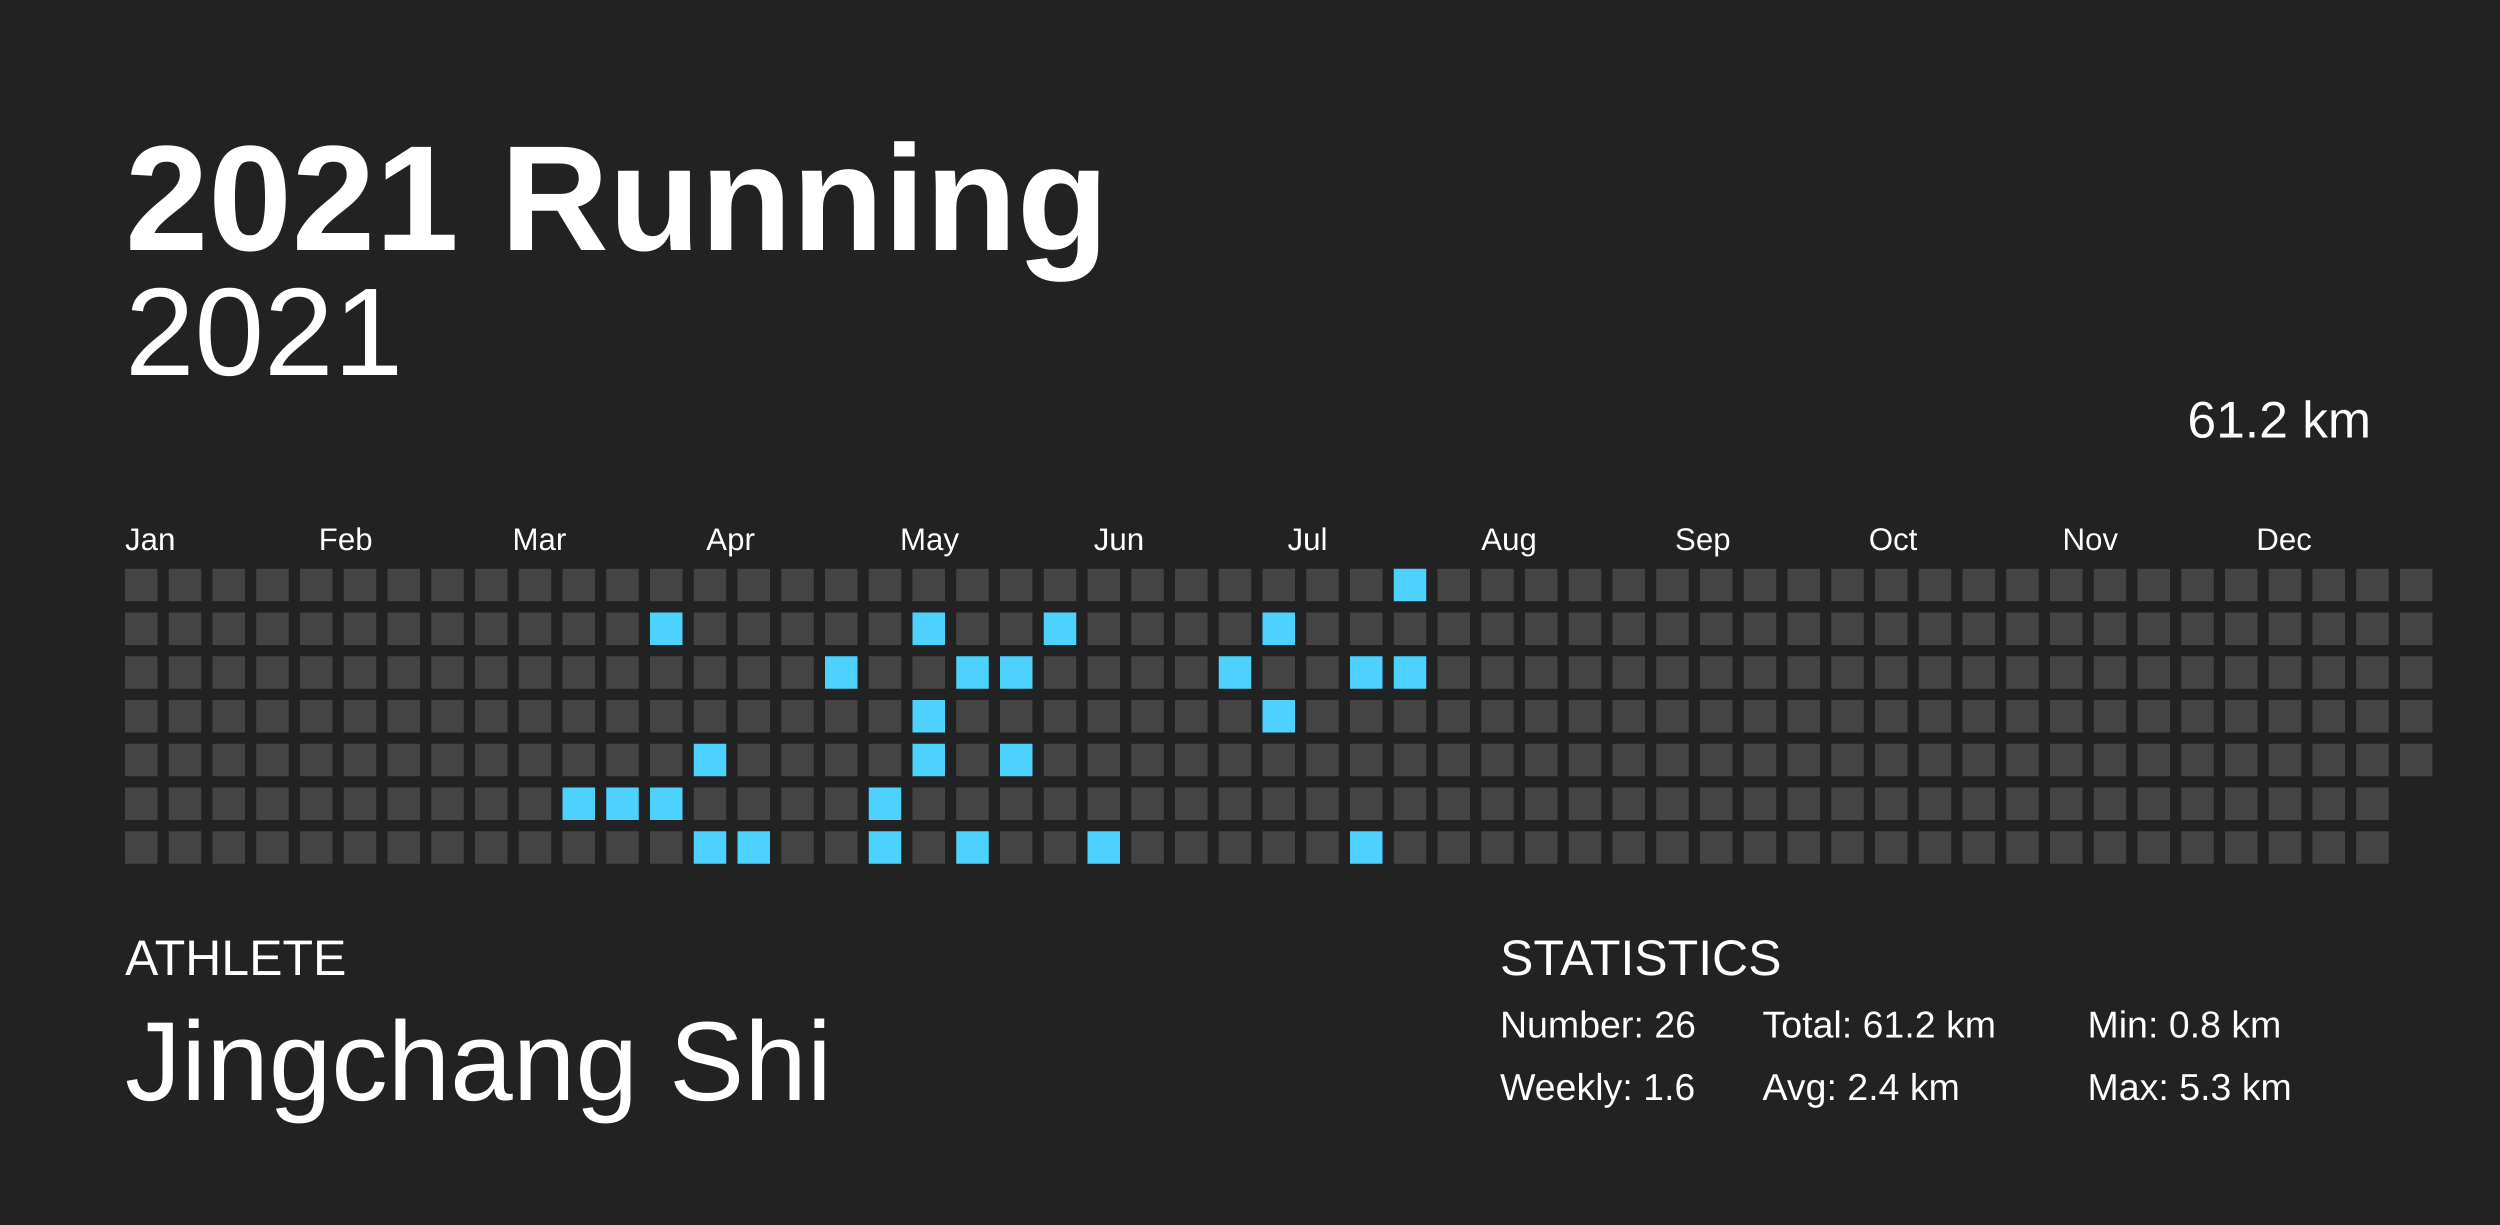
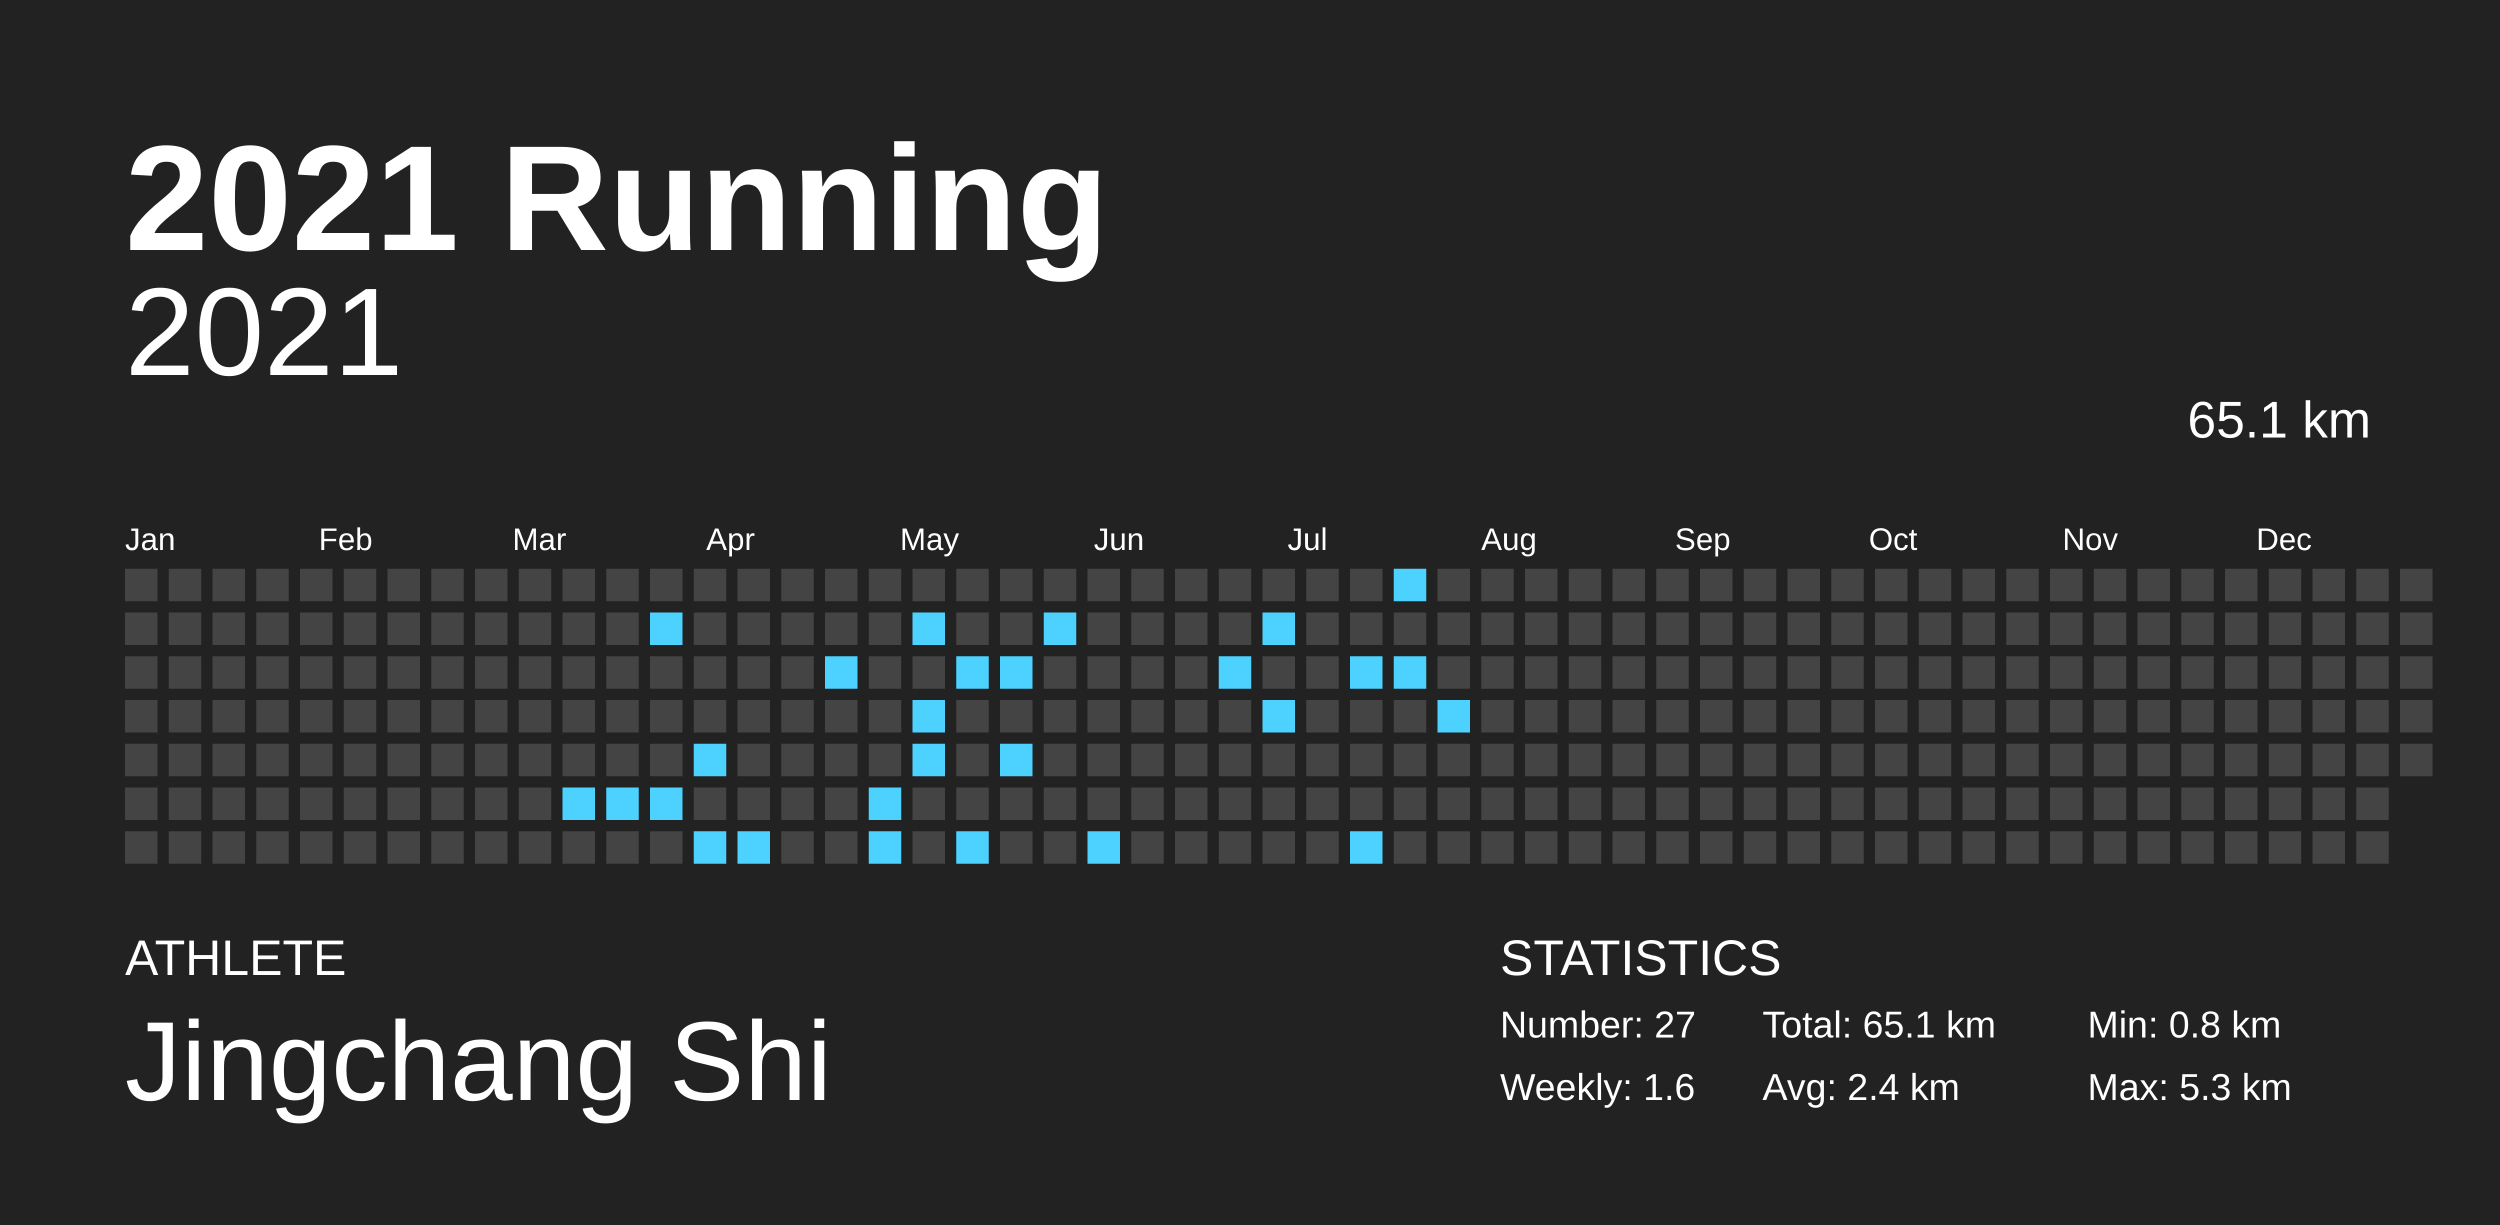
<svg xmlns="http://www.w3.org/2000/svg" baseProfile="full" height="98mm" version="1.1" viewBox="0,0,200,98" width="200mm">
  <defs />
  <rect fill="#222222" height="98" width="200" x="0" y="0" />
  <text fill="#FFFFFF" style="font-size:12px; font-family:Arial; font-weight:bold;" x="10" y="20">2021 Running</text>
  <text fill="#FFFFFF" style="font-size:4px; font-family:Arial" x="10" y="78">ATHLETE</text>
  <text fill="#FFFFFF" style="font-size:9px; font-family:Arial" x="10" y="88">Jingchang Shi</text>
  <text fill="#FFFFFF" style="font-size:4px; font-family:Arial" x="120" y="78">STATISTICS</text>
-   <text fill="#FFFFFF" style="font-size:3px; font-family:Arial" x="120" y="83">Number: 26</text>
+   <text fill="#FFFFFF" style="font-size:3px; font-family:Arial" x="120" y="83">Number: 27</text>
  <text fill="#FFFFFF" style="font-size:3px; font-family:Arial" x="120" y="88">Weekly: 1.6</text>
-   <text fill="#FFFFFF" style="font-size:3px; font-family:Arial" x="141" y="83">Total: 61.2 km</text>
+   <text fill="#FFFFFF" style="font-size:3px; font-family:Arial" x="141" y="83">Total: 65.1 km</text>
  <text fill="#FFFFFF" style="font-size:3px; font-family:Arial" x="141" y="88">Avg: 2.4 km</text>
  <text fill="#FFFFFF" style="font-size:3px; font-family:Arial" x="167" y="83">Min: 0.8 km</text>
  <text fill="#FFFFFF" style="font-size:3px; font-family:Arial" x="167" y="88">Max: 5.3 km</text>
  <text alignment-baseline="hanging" fill="#FFFFFF" style="font-size:10.0px; font-family:Arial;" x="10" y="30">2021</text>
-   <text alignment-baseline="hanging" fill="#FFFFFF" style="font-size:4.125px; font-family:Arial;" x="175" y="35">61.2 km</text>
+   <text alignment-baseline="hanging" fill="#FFFFFF" style="font-size:4.125px; font-family:Arial;" x="175" y="35">65.1 km</text>
  <text fill="#FFFFFF" style="font-size:2.5px; font-family:Arial" x="10.0" y="44">Jan</text>
  <text fill="#FFFFFF" style="font-size:2.5px; font-family:Arial" x="25.5" y="44">Feb</text>
  <text fill="#FFFFFF" style="font-size:2.5px; font-family:Arial" x="41.0" y="44">Mar</text>
  <text fill="#FFFFFF" style="font-size:2.5px; font-family:Arial" x="56.5" y="44">Apr</text>
  <text fill="#FFFFFF" style="font-size:2.5px; font-family:Arial" x="72.0" y="44">May</text>
  <text fill="#FFFFFF" style="font-size:2.5px; font-family:Arial" x="87.5" y="44">Jun</text>
  <text fill="#FFFFFF" style="font-size:2.5px; font-family:Arial" x="103.0" y="44">Jul</text>
  <text fill="#FFFFFF" style="font-size:2.5px; font-family:Arial" x="118.5" y="44">Aug</text>
  <text fill="#FFFFFF" style="font-size:2.5px; font-family:Arial" x="134.0" y="44">Sep</text>
  <text fill="#FFFFFF" style="font-size:2.5px; font-family:Arial" x="149.5" y="44">Oct</text>
  <text fill="#FFFFFF" style="font-size:2.5px; font-family:Arial" x="165.0" y="44">Nov</text>
  <text fill="#FFFFFF" style="font-size:2.5px; font-family:Arial" x="180.5" y="44">Dec</text>
  <rect fill="#444444" height="2.6" width="2.6" x="10.0" y="45.5" />
  <rect fill="#444444" height="2.6" width="2.6" x="10.0" y="49.0" />
  <rect fill="#444444" height="2.6" width="2.6" x="10.0" y="52.5" />
  <rect fill="#444444" height="2.6" width="2.6" x="10.0" y="56.0" />
  <rect fill="#444444" height="2.6" width="2.6" x="10.0" y="59.5" />
  <rect fill="#444444" height="2.6" width="2.6" x="10.0" y="63.0" />
  <rect fill="#444444" height="2.6" width="2.6" x="10.0" y="66.5" />
  <rect fill="#444444" height="2.6" width="2.6" x="13.5" y="45.5" />
  <rect fill="#444444" height="2.6" width="2.6" x="13.5" y="49.0" />
  <rect fill="#444444" height="2.6" width="2.6" x="13.5" y="52.5" />
  <rect fill="#444444" height="2.6" width="2.6" x="13.5" y="56.0" />
  <rect fill="#444444" height="2.6" width="2.6" x="13.5" y="59.5" />
  <rect fill="#444444" height="2.6" width="2.6" x="13.5" y="63.0" />
  <rect fill="#444444" height="2.6" width="2.6" x="13.5" y="66.5" />
  <rect fill="#444444" height="2.6" width="2.6" x="17.0" y="45.5" />
  <rect fill="#444444" height="2.6" width="2.6" x="17.0" y="49.0" />
  <rect fill="#444444" height="2.6" width="2.6" x="17.0" y="52.5" />
  <rect fill="#444444" height="2.6" width="2.6" x="17.0" y="56.0" />
  <rect fill="#444444" height="2.6" width="2.6" x="17.0" y="59.5" />
  <rect fill="#444444" height="2.6" width="2.6" x="17.0" y="63.0" />
  <rect fill="#444444" height="2.6" width="2.6" x="17.0" y="66.5" />
  <rect fill="#444444" height="2.6" width="2.6" x="20.5" y="45.5" />
  <rect fill="#444444" height="2.6" width="2.6" x="20.5" y="49.0" />
  <rect fill="#444444" height="2.6" width="2.6" x="20.5" y="52.5" />
  <rect fill="#444444" height="2.6" width="2.6" x="20.5" y="56.0" />
  <rect fill="#444444" height="2.6" width="2.6" x="20.5" y="59.5" />
  <rect fill="#444444" height="2.6" width="2.6" x="20.5" y="63.0" />
  <rect fill="#444444" height="2.6" width="2.6" x="20.5" y="66.5" />
  <rect fill="#444444" height="2.6" width="2.6" x="24.0" y="45.5" />
  <rect fill="#444444" height="2.6" width="2.6" x="24.0" y="49.0" />
  <rect fill="#444444" height="2.6" width="2.6" x="24.0" y="52.5" />
  <rect fill="#444444" height="2.6" width="2.6" x="24.0" y="56.0" />
  <rect fill="#444444" height="2.6" width="2.6" x="24.0" y="59.5" />
  <rect fill="#444444" height="2.6" width="2.6" x="24.0" y="63.0" />
  <rect fill="#444444" height="2.6" width="2.6" x="24.0" y="66.5" />
  <rect fill="#444444" height="2.6" width="2.6" x="27.5" y="45.5" />
  <rect fill="#444444" height="2.6" width="2.6" x="27.5" y="49.0" />
  <rect fill="#444444" height="2.6" width="2.6" x="27.5" y="52.5" />
  <rect fill="#444444" height="2.6" width="2.6" x="27.5" y="56.0" />
  <rect fill="#444444" height="2.6" width="2.6" x="27.5" y="59.5" />
  <rect fill="#444444" height="2.6" width="2.6" x="27.5" y="63.0" />
  <rect fill="#444444" height="2.6" width="2.6" x="27.5" y="66.5" />
  <rect fill="#444444" height="2.6" width="2.6" x="31.0" y="45.5" />
  <rect fill="#444444" height="2.6" width="2.6" x="31.0" y="49.0" />
  <rect fill="#444444" height="2.6" width="2.6" x="31.0" y="52.5" />
  <rect fill="#444444" height="2.6" width="2.6" x="31.0" y="56.0" />
  <rect fill="#444444" height="2.6" width="2.6" x="31.0" y="59.5" />
  <rect fill="#444444" height="2.6" width="2.6" x="31.0" y="63.0" />
  <rect fill="#444444" height="2.6" width="2.6" x="31.0" y="66.5" />
  <rect fill="#444444" height="2.6" width="2.6" x="34.5" y="45.5" />
  <rect fill="#444444" height="2.6" width="2.6" x="34.5" y="49.0" />
  <rect fill="#444444" height="2.6" width="2.6" x="34.5" y="52.5" />
  <rect fill="#444444" height="2.6" width="2.6" x="34.5" y="56.0" />
  <rect fill="#444444" height="2.6" width="2.6" x="34.5" y="59.5" />
  <rect fill="#444444" height="2.6" width="2.6" x="34.5" y="63.0" />
  <rect fill="#444444" height="2.6" width="2.6" x="34.5" y="66.5" />
  <rect fill="#444444" height="2.6" width="2.6" x="38.0" y="45.5" />
  <rect fill="#444444" height="2.6" width="2.6" x="38.0" y="49.0" />
  <rect fill="#444444" height="2.6" width="2.6" x="38.0" y="52.5" />
  <rect fill="#444444" height="2.6" width="2.6" x="38.0" y="56.0" />
  <rect fill="#444444" height="2.6" width="2.6" x="38.0" y="59.5" />
  <rect fill="#444444" height="2.6" width="2.6" x="38.0" y="63.0" />
  <rect fill="#444444" height="2.6" width="2.6" x="38.0" y="66.5" />
  <rect fill="#444444" height="2.6" width="2.6" x="41.5" y="45.5" />
  <rect fill="#444444" height="2.6" width="2.6" x="41.5" y="49.0" />
  <rect fill="#444444" height="2.6" width="2.6" x="41.5" y="52.5" />
  <rect fill="#444444" height="2.6" width="2.6" x="41.5" y="56.0" />
  <rect fill="#444444" height="2.6" width="2.6" x="41.5" y="59.5" />
  <rect fill="#444444" height="2.6" width="2.6" x="41.5" y="63.0" />
  <rect fill="#444444" height="2.6" width="2.6" x="41.5" y="66.5" />
  <rect fill="#444444" height="2.6" width="2.6" x="45.0" y="45.5" />
  <rect fill="#444444" height="2.6" width="2.6" x="45.0" y="49.0" />
  <rect fill="#444444" height="2.6" width="2.6" x="45.0" y="52.5" />
  <rect fill="#444444" height="2.6" width="2.6" x="45.0" y="56.0" />
  <rect fill="#444444" height="2.6" width="2.6" x="45.0" y="59.5" />
  <rect fill="#4dd2ff" height="2.6" width="2.6" x="45.0" y="63.0" />
  <rect fill="#444444" height="2.6" width="2.6" x="45.0" y="66.5" />
  <rect fill="#444444" height="2.6" width="2.6" x="48.5" y="45.5" />
  <rect fill="#444444" height="2.6" width="2.6" x="48.5" y="49.0" />
  <rect fill="#444444" height="2.6" width="2.6" x="48.5" y="52.5" />
  <rect fill="#444444" height="2.6" width="2.6" x="48.5" y="56.0" />
  <rect fill="#444444" height="2.6" width="2.6" x="48.5" y="59.5" />
  <rect fill="#4dd2ff" height="2.6" width="2.6" x="48.5" y="63.0" />
  <rect fill="#444444" height="2.6" width="2.6" x="48.5" y="66.5" />
  <rect fill="#444444" height="2.6" width="2.6" x="52.0" y="45.5" />
  <rect fill="#4dd2ff" height="2.6" width="2.6" x="52.0" y="49.0" />
  <rect fill="#444444" height="2.6" width="2.6" x="52.0" y="52.5" />
  <rect fill="#444444" height="2.6" width="2.6" x="52.0" y="56.0" />
  <rect fill="#444444" height="2.6" width="2.6" x="52.0" y="59.5" />
  <rect fill="#4dd2ff" height="2.6" width="2.6" x="52.0" y="63.0" />
  <rect fill="#444444" height="2.6" width="2.6" x="52.0" y="66.5" />
  <rect fill="#444444" height="2.6" width="2.6" x="55.5" y="45.5" />
  <rect fill="#444444" height="2.6" width="2.6" x="55.5" y="49.0" />
  <rect fill="#444444" height="2.6" width="2.6" x="55.5" y="52.5" />
  <rect fill="#444444" height="2.6" width="2.6" x="55.5" y="56.0" />
  <rect fill="#4dd2ff" height="2.6" width="2.6" x="55.5" y="59.5" />
  <rect fill="#444444" height="2.6" width="2.6" x="55.5" y="63.0" />
  <rect fill="#4dd2ff" height="2.6" width="2.6" x="55.5" y="66.5" />
  <rect fill="#444444" height="2.6" width="2.6" x="59.0" y="45.5" />
  <rect fill="#444444" height="2.6" width="2.6" x="59.0" y="49.0" />
  <rect fill="#444444" height="2.6" width="2.6" x="59.0" y="52.5" />
  <rect fill="#444444" height="2.6" width="2.6" x="59.0" y="56.0" />
  <rect fill="#444444" height="2.6" width="2.6" x="59.0" y="59.5" />
  <rect fill="#444444" height="2.6" width="2.6" x="59.0" y="63.0" />
  <rect fill="#4dd2ff" height="2.6" width="2.6" x="59.0" y="66.5" />
  <rect fill="#444444" height="2.6" width="2.6" x="62.5" y="45.5" />
  <rect fill="#444444" height="2.6" width="2.6" x="62.5" y="49.0" />
  <rect fill="#444444" height="2.6" width="2.6" x="62.5" y="52.5" />
  <rect fill="#444444" height="2.6" width="2.6" x="62.5" y="56.0" />
  <rect fill="#444444" height="2.6" width="2.6" x="62.5" y="59.5" />
  <rect fill="#444444" height="2.6" width="2.6" x="62.5" y="63.0" />
  <rect fill="#444444" height="2.6" width="2.6" x="62.5" y="66.5" />
  <rect fill="#444444" height="2.6" width="2.6" x="66.0" y="45.5" />
  <rect fill="#444444" height="2.6" width="2.6" x="66.0" y="49.0" />
  <rect fill="#4dd2ff" height="2.6" width="2.6" x="66.0" y="52.5" />
  <rect fill="#444444" height="2.6" width="2.6" x="66.0" y="56.0" />
  <rect fill="#444444" height="2.6" width="2.6" x="66.0" y="59.5" />
  <rect fill="#444444" height="2.6" width="2.6" x="66.0" y="63.0" />
  <rect fill="#444444" height="2.6" width="2.6" x="66.0" y="66.5" />
  <rect fill="#444444" height="2.6" width="2.6" x="69.5" y="45.5" />
  <rect fill="#444444" height="2.6" width="2.6" x="69.5" y="49.0" />
  <rect fill="#444444" height="2.6" width="2.6" x="69.5" y="52.5" />
  <rect fill="#444444" height="2.6" width="2.6" x="69.5" y="56.0" />
  <rect fill="#444444" height="2.6" width="2.6" x="69.5" y="59.5" />
  <rect fill="#4dd2ff" height="2.6" width="2.6" x="69.5" y="63.0" />
  <rect fill="#4dd2ff" height="2.6" width="2.6" x="69.5" y="66.5" />
  <rect fill="#444444" height="2.6" width="2.6" x="73.0" y="45.5" />
  <rect fill="#4dd2ff" height="2.6" width="2.6" x="73.0" y="49.0" />
  <rect fill="#444444" height="2.6" width="2.6" x="73.0" y="52.5" />
  <rect fill="#4dd2ff" height="2.6" width="2.6" x="73.0" y="56.0" />
  <rect fill="#4dd2ff" height="2.6" width="2.6" x="73.0" y="59.5" />
  <rect fill="#444444" height="2.6" width="2.6" x="73.0" y="63.0" />
  <rect fill="#444444" height="2.6" width="2.6" x="73.0" y="66.5" />
  <rect fill="#444444" height="2.6" width="2.6" x="76.5" y="45.5" />
  <rect fill="#444444" height="2.6" width="2.6" x="76.5" y="49.0" />
  <rect fill="#4dd2ff" height="2.6" width="2.6" x="76.5" y="52.5" />
  <rect fill="#444444" height="2.6" width="2.6" x="76.5" y="56.0" />
  <rect fill="#444444" height="2.6" width="2.6" x="76.5" y="59.5" />
  <rect fill="#444444" height="2.6" width="2.6" x="76.5" y="63.0" />
  <rect fill="#4dd2ff" height="2.6" width="2.6" x="76.5" y="66.5" />
  <rect fill="#444444" height="2.6" width="2.6" x="80.0" y="45.5" />
  <rect fill="#444444" height="2.6" width="2.6" x="80.0" y="49.0" />
  <rect fill="#4dd2ff" height="2.6" width="2.6" x="80.0" y="52.5" />
  <rect fill="#444444" height="2.6" width="2.6" x="80.0" y="56.0" />
  <rect fill="#4dd2ff" height="2.6" width="2.6" x="80.0" y="59.5" />
  <rect fill="#444444" height="2.6" width="2.6" x="80.0" y="63.0" />
  <rect fill="#444444" height="2.6" width="2.6" x="80.0" y="66.5" />
  <rect fill="#444444" height="2.6" width="2.6" x="83.5" y="45.5" />
  <rect fill="#4dd2ff" height="2.6" width="2.6" x="83.5" y="49.0" />
  <rect fill="#444444" height="2.6" width="2.6" x="83.5" y="52.5" />
  <rect fill="#444444" height="2.6" width="2.6" x="83.5" y="56.0" />
  <rect fill="#444444" height="2.6" width="2.6" x="83.5" y="59.5" />
  <rect fill="#444444" height="2.6" width="2.6" x="83.5" y="63.0" />
  <rect fill="#444444" height="2.6" width="2.6" x="83.5" y="66.5" />
  <rect fill="#444444" height="2.6" width="2.6" x="87.0" y="45.5" />
  <rect fill="#444444" height="2.6" width="2.6" x="87.0" y="49.0" />
  <rect fill="#444444" height="2.6" width="2.6" x="87.0" y="52.5" />
  <rect fill="#444444" height="2.6" width="2.6" x="87.0" y="56.0" />
  <rect fill="#444444" height="2.6" width="2.6" x="87.0" y="59.5" />
  <rect fill="#444444" height="2.6" width="2.6" x="87.0" y="63.0" />
  <rect fill="#4dd2ff" height="2.6" width="2.6" x="87.0" y="66.5" />
  <rect fill="#444444" height="2.6" width="2.6" x="90.5" y="45.5" />
  <rect fill="#444444" height="2.6" width="2.6" x="90.5" y="49.0" />
  <rect fill="#444444" height="2.6" width="2.6" x="90.5" y="52.5" />
  <rect fill="#444444" height="2.6" width="2.6" x="90.5" y="56.0" />
  <rect fill="#444444" height="2.6" width="2.6" x="90.5" y="59.5" />
  <rect fill="#444444" height="2.6" width="2.6" x="90.5" y="63.0" />
  <rect fill="#444444" height="2.6" width="2.6" x="90.5" y="66.5" />
  <rect fill="#444444" height="2.6" width="2.6" x="94.0" y="45.5" />
  <rect fill="#444444" height="2.6" width="2.6" x="94.0" y="49.0" />
  <rect fill="#444444" height="2.6" width="2.6" x="94.0" y="52.5" />
  <rect fill="#444444" height="2.6" width="2.6" x="94.0" y="56.0" />
  <rect fill="#444444" height="2.6" width="2.6" x="94.0" y="59.5" />
  <rect fill="#444444" height="2.6" width="2.6" x="94.0" y="63.0" />
  <rect fill="#444444" height="2.6" width="2.6" x="94.0" y="66.5" />
  <rect fill="#444444" height="2.6" width="2.6" x="97.5" y="45.5" />
  <rect fill="#444444" height="2.6" width="2.6" x="97.5" y="49.0" />
  <rect fill="#4dd2ff" height="2.6" width="2.6" x="97.5" y="52.5" />
  <rect fill="#444444" height="2.6" width="2.6" x="97.5" y="56.0" />
  <rect fill="#444444" height="2.6" width="2.6" x="97.5" y="59.5" />
  <rect fill="#444444" height="2.6" width="2.6" x="97.5" y="63.0" />
  <rect fill="#444444" height="2.6" width="2.6" x="97.5" y="66.5" />
  <rect fill="#444444" height="2.6" width="2.6" x="101.0" y="45.5" />
  <rect fill="#4dd2ff" height="2.6" width="2.6" x="101.0" y="49.0" />
  <rect fill="#444444" height="2.6" width="2.6" x="101.0" y="52.5" />
  <rect fill="#4dd2ff" height="2.6" width="2.6" x="101.0" y="56.0" />
  <rect fill="#444444" height="2.6" width="2.6" x="101.0" y="59.5" />
  <rect fill="#444444" height="2.6" width="2.6" x="101.0" y="63.0" />
  <rect fill="#444444" height="2.6" width="2.6" x="101.0" y="66.5" />
  <rect fill="#444444" height="2.6" width="2.6" x="104.5" y="45.5" />
  <rect fill="#444444" height="2.6" width="2.6" x="104.5" y="49.0" />
  <rect fill="#444444" height="2.6" width="2.6" x="104.5" y="52.5" />
  <rect fill="#444444" height="2.6" width="2.6" x="104.5" y="56.0" />
  <rect fill="#444444" height="2.6" width="2.6" x="104.5" y="59.5" />
  <rect fill="#444444" height="2.6" width="2.6" x="104.5" y="63.0" />
  <rect fill="#444444" height="2.6" width="2.6" x="104.5" y="66.5" />
  <rect fill="#444444" height="2.6" width="2.6" x="108.0" y="45.5" />
  <rect fill="#444444" height="2.6" width="2.6" x="108.0" y="49.0" />
  <rect fill="#4dd2ff" height="2.6" width="2.6" x="108.0" y="52.5" />
  <rect fill="#444444" height="2.6" width="2.6" x="108.0" y="56.0" />
  <rect fill="#444444" height="2.6" width="2.6" x="108.0" y="59.5" />
  <rect fill="#444444" height="2.6" width="2.6" x="108.0" y="63.0" />
  <rect fill="#4dd2ff" height="2.6" width="2.6" x="108.0" y="66.5" />
  <rect fill="#4dd2ff" height="2.6" width="2.6" x="111.5" y="45.5" />
  <rect fill="#444444" height="2.6" width="2.6" x="111.5" y="49.0" />
  <rect fill="#4dd2ff" height="2.6" width="2.6" x="111.5" y="52.5" />
  <rect fill="#444444" height="2.6" width="2.6" x="111.5" y="56.0" />
  <rect fill="#444444" height="2.6" width="2.6" x="111.5" y="59.5" />
  <rect fill="#444444" height="2.6" width="2.6" x="111.5" y="63.0" />
  <rect fill="#444444" height="2.6" width="2.6" x="111.5" y="66.5" />
  <rect fill="#444444" height="2.6" width="2.6" x="115.0" y="45.5" />
  <rect fill="#444444" height="2.6" width="2.6" x="115.0" y="49.0" />
  <rect fill="#444444" height="2.6" width="2.6" x="115.0" y="52.5" />
-   <rect fill="#444444" height="2.6" width="2.6" x="115.0" y="56.0" />
+   <rect fill="#4dd2ff" height="2.6" width="2.6" x="115.0" y="56.0" />
  <rect fill="#444444" height="2.6" width="2.6" x="115.0" y="59.5" />
  <rect fill="#444444" height="2.6" width="2.6" x="115.0" y="63.0" />
  <rect fill="#444444" height="2.6" width="2.6" x="115.0" y="66.5" />
  <rect fill="#444444" height="2.6" width="2.6" x="118.5" y="45.5" />
  <rect fill="#444444" height="2.6" width="2.6" x="118.5" y="49.0" />
  <rect fill="#444444" height="2.6" width="2.6" x="118.5" y="52.5" />
  <rect fill="#444444" height="2.6" width="2.6" x="118.5" y="56.0" />
  <rect fill="#444444" height="2.6" width="2.6" x="118.5" y="59.5" />
  <rect fill="#444444" height="2.6" width="2.6" x="118.5" y="63.0" />
  <rect fill="#444444" height="2.6" width="2.6" x="118.5" y="66.5" />
  <rect fill="#444444" height="2.6" width="2.6" x="122.0" y="45.5" />
  <rect fill="#444444" height="2.6" width="2.6" x="122.0" y="49.0" />
  <rect fill="#444444" height="2.6" width="2.6" x="122.0" y="52.5" />
  <rect fill="#444444" height="2.6" width="2.6" x="122.0" y="56.0" />
  <rect fill="#444444" height="2.6" width="2.6" x="122.0" y="59.5" />
  <rect fill="#444444" height="2.6" width="2.6" x="122.0" y="63.0" />
  <rect fill="#444444" height="2.6" width="2.6" x="122.0" y="66.5" />
  <rect fill="#444444" height="2.6" width="2.6" x="125.5" y="45.5" />
  <rect fill="#444444" height="2.6" width="2.6" x="125.5" y="49.0" />
  <rect fill="#444444" height="2.6" width="2.6" x="125.5" y="52.5" />
  <rect fill="#444444" height="2.6" width="2.6" x="125.5" y="56.0" />
  <rect fill="#444444" height="2.6" width="2.6" x="125.5" y="59.5" />
  <rect fill="#444444" height="2.6" width="2.6" x="125.5" y="63.0" />
  <rect fill="#444444" height="2.6" width="2.6" x="125.5" y="66.5" />
  <rect fill="#444444" height="2.6" width="2.6" x="129.0" y="45.5" />
  <rect fill="#444444" height="2.6" width="2.6" x="129.0" y="49.0" />
  <rect fill="#444444" height="2.6" width="2.6" x="129.0" y="52.5" />
  <rect fill="#444444" height="2.6" width="2.6" x="129.0" y="56.0" />
  <rect fill="#444444" height="2.6" width="2.6" x="129.0" y="59.5" />
  <rect fill="#444444" height="2.6" width="2.6" x="129.0" y="63.0" />
  <rect fill="#444444" height="2.6" width="2.6" x="129.0" y="66.5" />
  <rect fill="#444444" height="2.6" width="2.6" x="132.5" y="45.5" />
  <rect fill="#444444" height="2.6" width="2.6" x="132.5" y="49.0" />
  <rect fill="#444444" height="2.6" width="2.6" x="132.5" y="52.5" />
  <rect fill="#444444" height="2.6" width="2.6" x="132.5" y="56.0" />
  <rect fill="#444444" height="2.6" width="2.6" x="132.5" y="59.5" />
  <rect fill="#444444" height="2.6" width="2.6" x="132.5" y="63.0" />
  <rect fill="#444444" height="2.6" width="2.6" x="132.5" y="66.5" />
  <rect fill="#444444" height="2.6" width="2.6" x="136.0" y="45.5" />
  <rect fill="#444444" height="2.6" width="2.6" x="136.0" y="49.0" />
  <rect fill="#444444" height="2.6" width="2.6" x="136.0" y="52.5" />
  <rect fill="#444444" height="2.6" width="2.6" x="136.0" y="56.0" />
  <rect fill="#444444" height="2.6" width="2.6" x="136.0" y="59.5" />
  <rect fill="#444444" height="2.6" width="2.6" x="136.0" y="63.0" />
  <rect fill="#444444" height="2.6" width="2.6" x="136.0" y="66.5" />
  <rect fill="#444444" height="2.6" width="2.6" x="139.5" y="45.5" />
  <rect fill="#444444" height="2.6" width="2.6" x="139.5" y="49.0" />
  <rect fill="#444444" height="2.6" width="2.6" x="139.5" y="52.5" />
  <rect fill="#444444" height="2.6" width="2.6" x="139.5" y="56.0" />
  <rect fill="#444444" height="2.6" width="2.6" x="139.5" y="59.5" />
  <rect fill="#444444" height="2.6" width="2.6" x="139.5" y="63.0" />
  <rect fill="#444444" height="2.6" width="2.6" x="139.5" y="66.5" />
  <rect fill="#444444" height="2.6" width="2.6" x="143.0" y="45.5" />
  <rect fill="#444444" height="2.6" width="2.6" x="143.0" y="49.0" />
  <rect fill="#444444" height="2.6" width="2.6" x="143.0" y="52.5" />
  <rect fill="#444444" height="2.6" width="2.6" x="143.0" y="56.0" />
  <rect fill="#444444" height="2.6" width="2.6" x="143.0" y="59.5" />
  <rect fill="#444444" height="2.6" width="2.6" x="143.0" y="63.0" />
  <rect fill="#444444" height="2.6" width="2.6" x="143.0" y="66.5" />
  <rect fill="#444444" height="2.6" width="2.6" x="146.5" y="45.5" />
  <rect fill="#444444" height="2.6" width="2.6" x="146.5" y="49.0" />
  <rect fill="#444444" height="2.6" width="2.6" x="146.5" y="52.5" />
  <rect fill="#444444" height="2.6" width="2.6" x="146.5" y="56.0" />
  <rect fill="#444444" height="2.6" width="2.6" x="146.5" y="59.5" />
  <rect fill="#444444" height="2.6" width="2.6" x="146.5" y="63.0" />
  <rect fill="#444444" height="2.6" width="2.6" x="146.5" y="66.5" />
  <rect fill="#444444" height="2.6" width="2.6" x="150.0" y="45.5" />
  <rect fill="#444444" height="2.6" width="2.6" x="150.0" y="49.0" />
  <rect fill="#444444" height="2.6" width="2.6" x="150.0" y="52.5" />
  <rect fill="#444444" height="2.6" width="2.6" x="150.0" y="56.0" />
  <rect fill="#444444" height="2.6" width="2.6" x="150.0" y="59.5" />
  <rect fill="#444444" height="2.6" width="2.6" x="150.0" y="63.0" />
  <rect fill="#444444" height="2.6" width="2.6" x="150.0" y="66.5" />
  <rect fill="#444444" height="2.6" width="2.6" x="153.5" y="45.5" />
  <rect fill="#444444" height="2.6" width="2.6" x="153.5" y="49.0" />
  <rect fill="#444444" height="2.6" width="2.6" x="153.5" y="52.5" />
  <rect fill="#444444" height="2.6" width="2.6" x="153.5" y="56.0" />
  <rect fill="#444444" height="2.6" width="2.6" x="153.5" y="59.5" />
  <rect fill="#444444" height="2.6" width="2.6" x="153.5" y="63.0" />
  <rect fill="#444444" height="2.6" width="2.6" x="153.5" y="66.5" />
  <rect fill="#444444" height="2.6" width="2.6" x="157.0" y="45.5" />
  <rect fill="#444444" height="2.6" width="2.6" x="157.0" y="49.0" />
  <rect fill="#444444" height="2.6" width="2.6" x="157.0" y="52.5" />
  <rect fill="#444444" height="2.6" width="2.6" x="157.0" y="56.0" />
  <rect fill="#444444" height="2.6" width="2.6" x="157.0" y="59.5" />
  <rect fill="#444444" height="2.6" width="2.6" x="157.0" y="63.0" />
  <rect fill="#444444" height="2.6" width="2.6" x="157.0" y="66.5" />
  <rect fill="#444444" height="2.6" width="2.6" x="160.5" y="45.5" />
  <rect fill="#444444" height="2.6" width="2.6" x="160.5" y="49.0" />
  <rect fill="#444444" height="2.6" width="2.6" x="160.5" y="52.5" />
  <rect fill="#444444" height="2.6" width="2.6" x="160.5" y="56.0" />
  <rect fill="#444444" height="2.6" width="2.6" x="160.5" y="59.5" />
  <rect fill="#444444" height="2.6" width="2.6" x="160.5" y="63.0" />
  <rect fill="#444444" height="2.6" width="2.6" x="160.5" y="66.5" />
  <rect fill="#444444" height="2.6" width="2.6" x="164.0" y="45.5" />
  <rect fill="#444444" height="2.6" width="2.6" x="164.0" y="49.0" />
  <rect fill="#444444" height="2.6" width="2.6" x="164.0" y="52.5" />
  <rect fill="#444444" height="2.6" width="2.6" x="164.0" y="56.0" />
  <rect fill="#444444" height="2.6" width="2.6" x="164.0" y="59.5" />
  <rect fill="#444444" height="2.6" width="2.6" x="164.0" y="63.0" />
  <rect fill="#444444" height="2.6" width="2.6" x="164.0" y="66.5" />
  <rect fill="#444444" height="2.6" width="2.6" x="167.5" y="45.5" />
  <rect fill="#444444" height="2.6" width="2.6" x="167.5" y="49.0" />
  <rect fill="#444444" height="2.6" width="2.6" x="167.5" y="52.5" />
  <rect fill="#444444" height="2.6" width="2.6" x="167.5" y="56.0" />
  <rect fill="#444444" height="2.6" width="2.6" x="167.5" y="59.5" />
  <rect fill="#444444" height="2.6" width="2.6" x="167.5" y="63.0" />
  <rect fill="#444444" height="2.6" width="2.6" x="167.5" y="66.5" />
  <rect fill="#444444" height="2.6" width="2.6" x="171.0" y="45.5" />
  <rect fill="#444444" height="2.6" width="2.6" x="171.0" y="49.0" />
  <rect fill="#444444" height="2.6" width="2.6" x="171.0" y="52.5" />
  <rect fill="#444444" height="2.6" width="2.6" x="171.0" y="56.0" />
  <rect fill="#444444" height="2.6" width="2.6" x="171.0" y="59.5" />
  <rect fill="#444444" height="2.6" width="2.6" x="171.0" y="63.0" />
  <rect fill="#444444" height="2.6" width="2.6" x="171.0" y="66.5" />
  <rect fill="#444444" height="2.6" width="2.6" x="174.5" y="45.5" />
  <rect fill="#444444" height="2.6" width="2.6" x="174.5" y="49.0" />
  <rect fill="#444444" height="2.6" width="2.6" x="174.5" y="52.5" />
  <rect fill="#444444" height="2.6" width="2.6" x="174.5" y="56.0" />
  <rect fill="#444444" height="2.6" width="2.6" x="174.5" y="59.5" />
  <rect fill="#444444" height="2.6" width="2.6" x="174.5" y="63.0" />
  <rect fill="#444444" height="2.6" width="2.6" x="174.5" y="66.5" />
  <rect fill="#444444" height="2.6" width="2.6" x="178.0" y="45.5" />
  <rect fill="#444444" height="2.6" width="2.6" x="178.0" y="49.0" />
  <rect fill="#444444" height="2.6" width="2.6" x="178.0" y="52.5" />
  <rect fill="#444444" height="2.6" width="2.6" x="178.0" y="56.0" />
  <rect fill="#444444" height="2.6" width="2.6" x="178.0" y="59.5" />
  <rect fill="#444444" height="2.6" width="2.6" x="178.0" y="63.0" />
  <rect fill="#444444" height="2.6" width="2.6" x="178.0" y="66.5" />
  <rect fill="#444444" height="2.6" width="2.6" x="181.5" y="45.5" />
  <rect fill="#444444" height="2.6" width="2.6" x="181.5" y="49.0" />
  <rect fill="#444444" height="2.6" width="2.6" x="181.5" y="52.5" />
  <rect fill="#444444" height="2.6" width="2.6" x="181.5" y="56.0" />
  <rect fill="#444444" height="2.6" width="2.6" x="181.5" y="59.5" />
  <rect fill="#444444" height="2.6" width="2.6" x="181.5" y="63.0" />
  <rect fill="#444444" height="2.6" width="2.6" x="181.5" y="66.5" />
  <rect fill="#444444" height="2.6" width="2.6" x="185.0" y="45.5" />
  <rect fill="#444444" height="2.6" width="2.6" x="185.0" y="49.0" />
  <rect fill="#444444" height="2.6" width="2.6" x="185.0" y="52.5" />
  <rect fill="#444444" height="2.6" width="2.6" x="185.0" y="56.0" />
  <rect fill="#444444" height="2.6" width="2.6" x="185.0" y="59.5" />
  <rect fill="#444444" height="2.6" width="2.6" x="185.0" y="63.0" />
  <rect fill="#444444" height="2.6" width="2.6" x="185.0" y="66.5" />
  <rect fill="#444444" height="2.6" width="2.6" x="188.5" y="45.5" />
  <rect fill="#444444" height="2.6" width="2.6" x="188.5" y="49.0" />
  <rect fill="#444444" height="2.6" width="2.6" x="188.5" y="52.5" />
  <rect fill="#444444" height="2.6" width="2.6" x="188.5" y="56.0" />
  <rect fill="#444444" height="2.6" width="2.6" x="188.5" y="59.5" />
  <rect fill="#444444" height="2.6" width="2.6" x="188.5" y="63.0" />
  <rect fill="#444444" height="2.6" width="2.6" x="188.5" y="66.5" />
  <rect fill="#444444" height="2.6" width="2.6" x="192.0" y="45.5" />
  <rect fill="#444444" height="2.6" width="2.6" x="192.0" y="49.0" />
  <rect fill="#444444" height="2.6" width="2.6" x="192.0" y="52.5" />
  <rect fill="#444444" height="2.6" width="2.6" x="192.0" y="56.0" />
  <rect fill="#444444" height="2.6" width="2.6" x="192.0" y="59.5" />
</svg>
